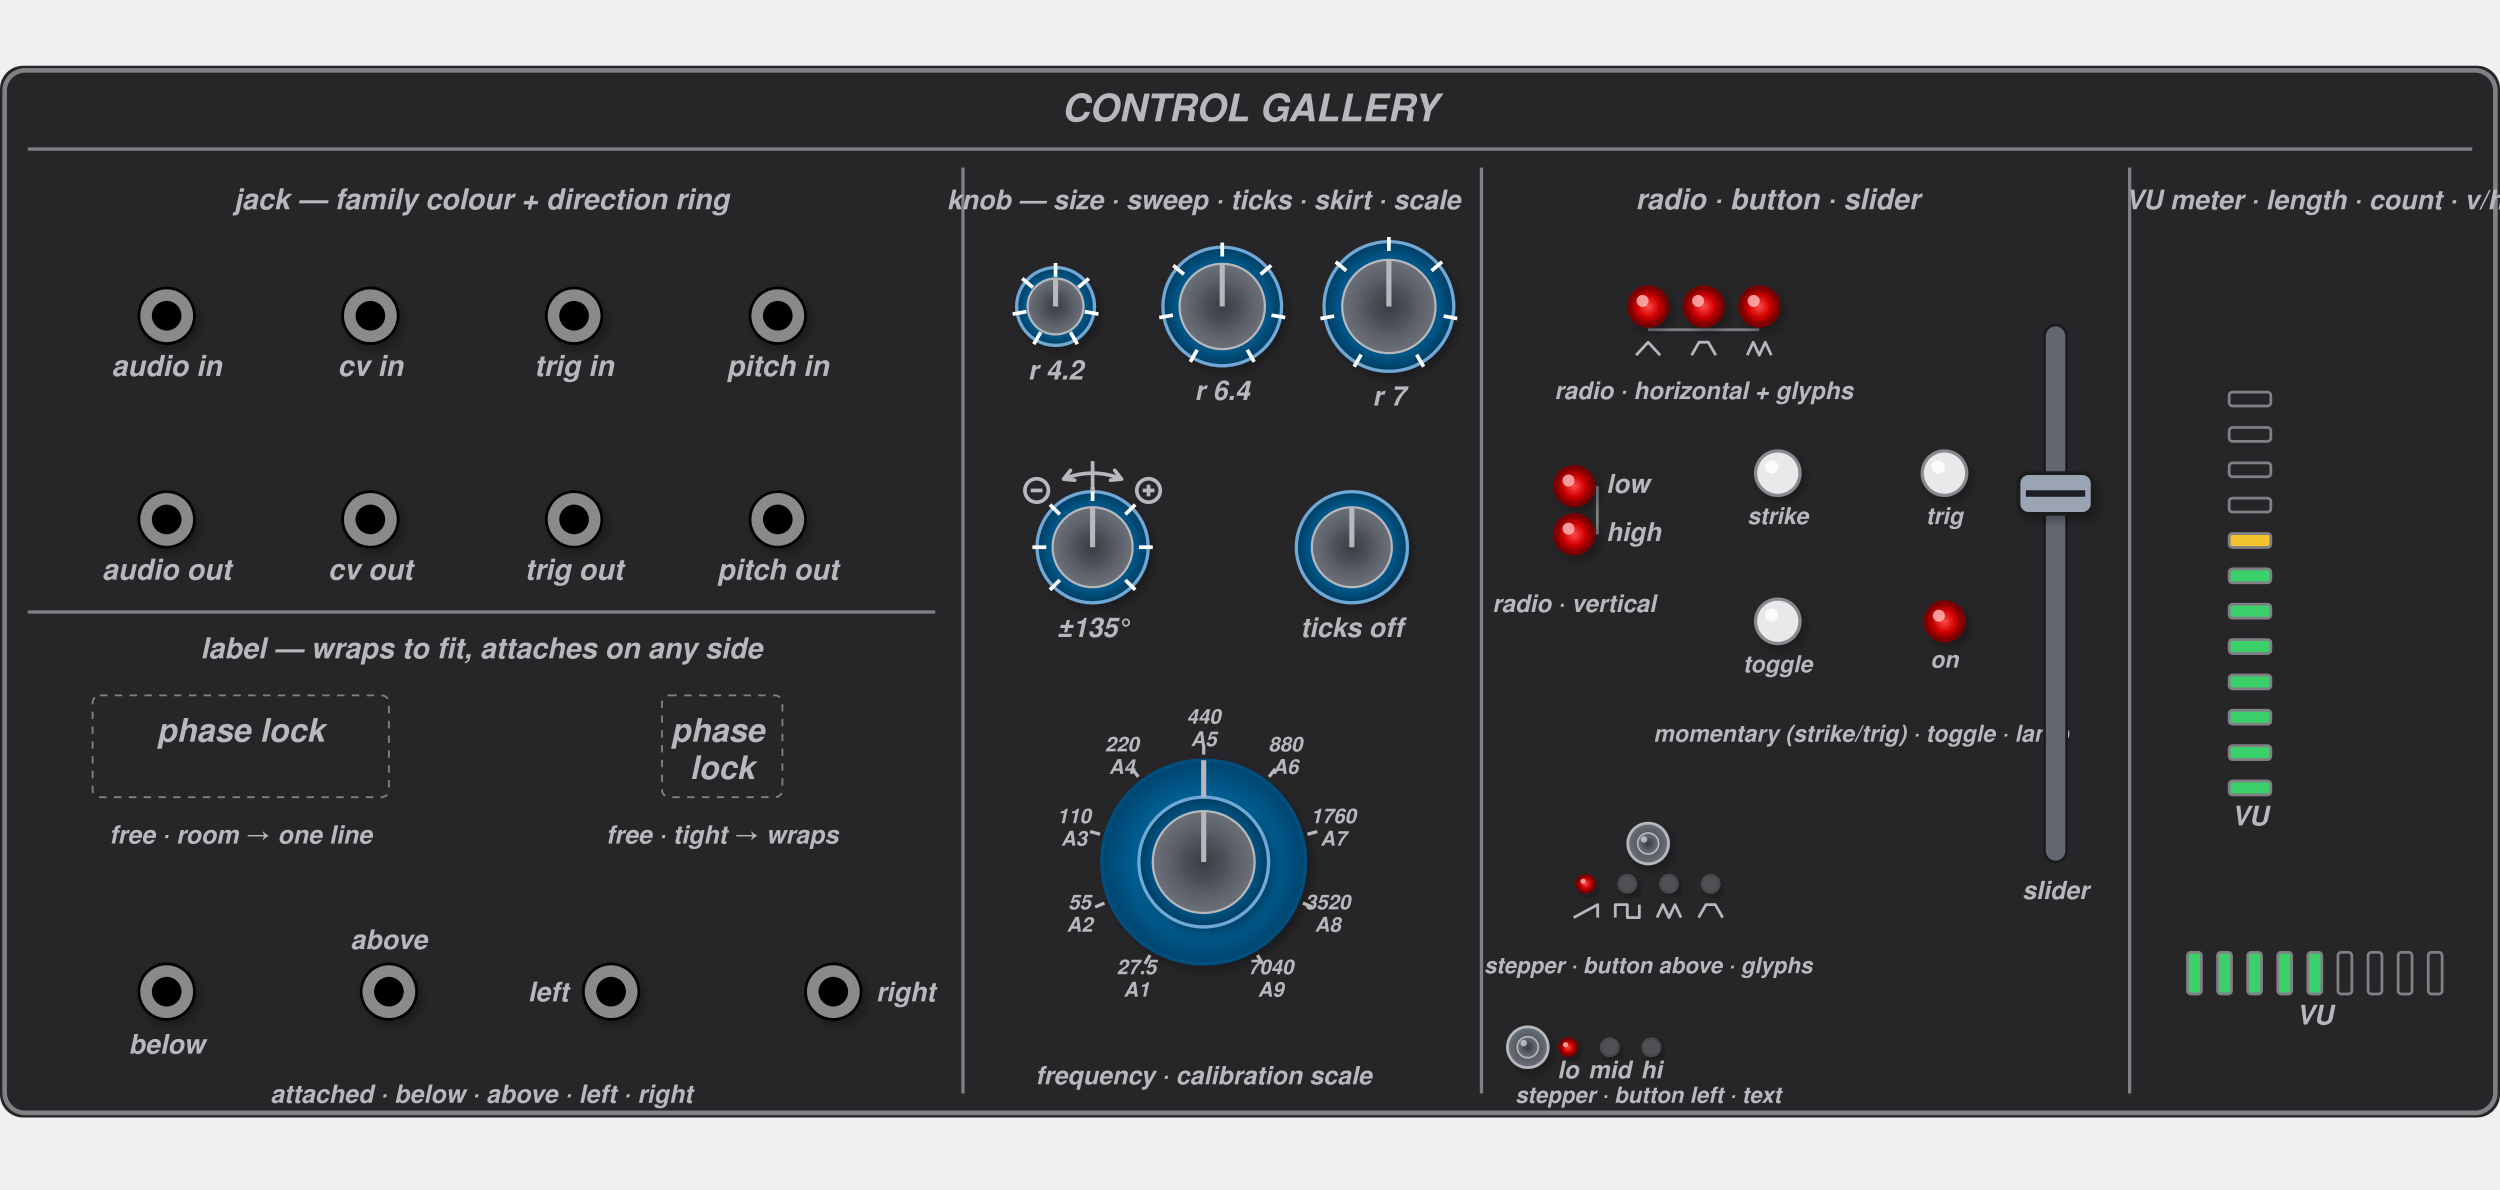
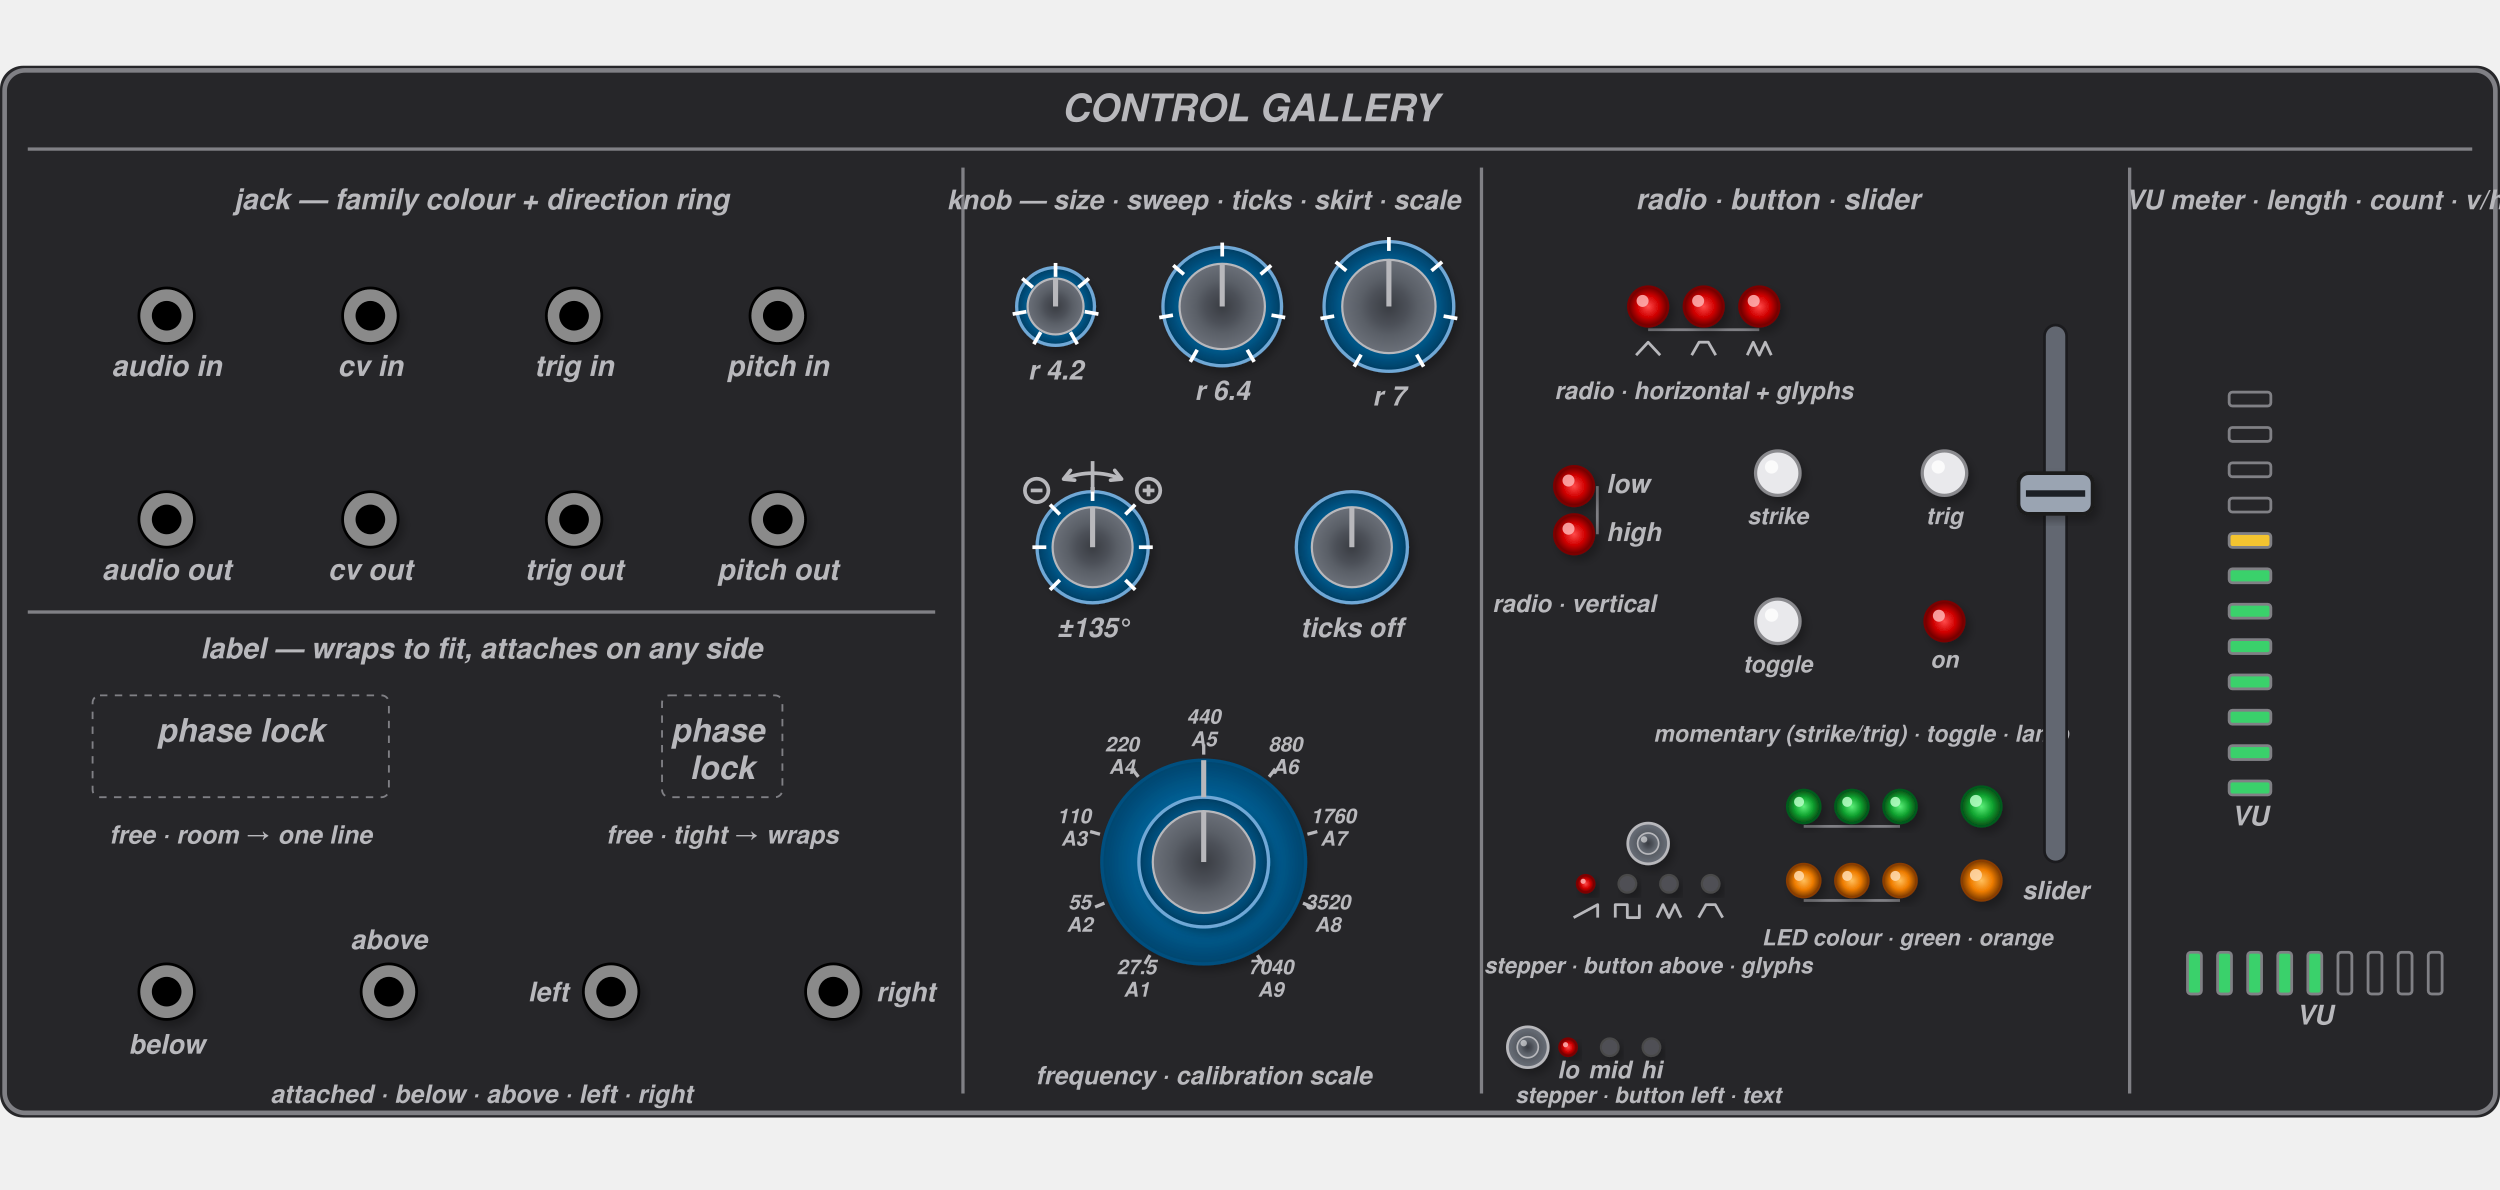
<svg xmlns="http://www.w3.org/2000/svg" width="270mm" height="128.5mm" viewBox="0 0 270 128.5" font-family="Arial Narrow, Helvetica, Arial, sans-serif">
  <defs>
    <filter id="softShadow" x="-30%" y="-30%" width="160%" height="160%">
      <feDropShadow dx="0.473" dy="0.592" stdDeviation="0.473" flood-color="#000" flood-opacity=".28" />
    </filter>
    <radialGradient id="blueRing">
      <stop offset="0" stop-color="#1688cc" />
      <stop offset="0.55" stop-color="#006da8" />
      <stop offset="1" stop-color="#003d62" />
    </radialGradient>
    <radialGradient id="blueDial">
      <stop offset="0" stop-color="#1d79b7" />
      <stop offset="0.6" stop-color="#00639a" />
      <stop offset="1" stop-color="#00456e" />
    </radialGradient>
    <radialGradient id="knobCap">
      <stop offset="0" stop-color="#3a3d43" />
      <stop offset="0.4" stop-color="#4c5058" />
      <stop offset="0.62" stop-color="#5a5f67" />
      <stop offset="1" stop-color="#6b7079" />
    </radialGradient>
    <radialGradient id="redLed">
      <stop offset="0" stop-color="#ff4a4a" />
      <stop offset="0.55" stop-color="#d00000" />
      <stop offset="1" stop-color="#650000" />
+     </radialGradient>
+     <radialGradient id="greenLed">
+       <stop offset="0" stop-color="#5cf07a" />
+       <stop offset="0.55" stop-color="#12a531" />
+       <stop offset="1" stop-color="#054d15" />
+     </radialGradient>
+     <radialGradient id="orangeLed">
+       <stop offset="0" stop-color="#ffbf5c" />
+       <stop offset="0.55" stop-color="#ef7d00" />
+       <stop offset="1" stop-color="#7a3a00" />
    </radialGradient>
  </defs>
  <g transform="translate(0 7.0994)">
    <rect x="0" y="0" width="270" height="113.591" rx="2.5" fill="#262629" />
    <rect x="0.5" y="0.5" width="269" height="112.591" rx="2.2" fill="none" stroke="#808085" stroke-width="0.5" />
    <text x="135" y="6" font-size="4.106" font-weight="700" font-style="italic" fill="#b8b8bc" text-anchor="middle" font-family="Arial Narrow, Helvetica, Arial, sans-serif">CONTROL GALLERY</text>
    <line x1="3" y1="9" x2="267" y2="9" stroke="#808085" stroke-width="0.355" />
    <line x1="104" y1="11" x2="104" y2="111" stroke="#808085" stroke-width="0.355" />
    <line x1="160" y1="11" x2="160" y2="111" stroke="#808085" stroke-width="0.355" />
    <line x1="230" y1="11" x2="230" y2="111" stroke="#808085" stroke-width="0.355" />
    <text x="52" y="15.5" font-size="3.106" font-weight="700" font-style="italic" fill="#b8b8bc" text-anchor="middle" font-family="Arial Narrow, Helvetica, Arial, sans-serif">jack — family colour + direction ring</text>
    <g data-wcoast-port="audioIn" data-wcoast-cx="18" data-wcoast-cy="27">
      <circle cx="18" cy="27" r="3" fill="#8a8a8a" stroke="#000000" stroke-width="0.3" filter="url(#softShadow)" />
      <circle cx="18" cy="27" r="1.6" fill="#000000" />
    </g>
    <text x="18" y="33.5" font-size="3.106" font-weight="700" font-style="italic" fill="#b8b8bc" text-anchor="middle" font-family="Arial Narrow, Helvetica, Arial, sans-serif">audio in</text>
    <g data-wcoast-port="audioOut" data-wcoast-cx="18" data-wcoast-cy="49">
      <circle cx="18" cy="49" r="3" fill="#8a8a8a" stroke="#000000" stroke-width="0.3" filter="url(#softShadow)" />
      <circle cx="18" cy="49" r="1.6" fill="#000000" />
    </g>
    <text x="18" y="55.5" font-size="3.106" font-weight="700" font-style="italic" fill="#b8b8bc" text-anchor="middle" font-family="Arial Narrow, Helvetica, Arial, sans-serif">audio out</text>
    <g data-wcoast-port="cvIn" data-wcoast-cx="40" data-wcoast-cy="27">
      <circle cx="40" cy="27" r="3" fill="#8a8a8a" stroke="#000000" stroke-width="0.3" filter="url(#softShadow)" />
      <circle cx="40" cy="27" r="1.6" fill="#000000" />
    </g>
    <text x="40" y="33.5" font-size="3.106" font-weight="700" font-style="italic" fill="#b8b8bc" text-anchor="middle" font-family="Arial Narrow, Helvetica, Arial, sans-serif">cv in</text>
    <g data-wcoast-port="cvOut" data-wcoast-cx="40" data-wcoast-cy="49">
      <circle cx="40" cy="49" r="3" fill="#8a8a8a" stroke="#000000" stroke-width="0.3" filter="url(#softShadow)" />
      <circle cx="40" cy="49" r="1.6" fill="#000000" />
    </g>
    <text x="40" y="55.5" font-size="3.106" font-weight="700" font-style="italic" fill="#b8b8bc" text-anchor="middle" font-family="Arial Narrow, Helvetica, Arial, sans-serif">cv out</text>
    <g data-wcoast-port="trigIn" data-wcoast-cx="62" data-wcoast-cy="27">
      <circle cx="62" cy="27" r="3" fill="#8a8a8a" stroke="#000000" stroke-width="0.3" filter="url(#softShadow)" />
      <circle cx="62" cy="27" r="1.6" fill="#000000" />
    </g>
    <text x="62" y="33.5" font-size="3.106" font-weight="700" font-style="italic" fill="#b8b8bc" text-anchor="middle" font-family="Arial Narrow, Helvetica, Arial, sans-serif">trig in</text>
    <g data-wcoast-port="trigOut" data-wcoast-cx="62" data-wcoast-cy="49">
      <circle cx="62" cy="49" r="3" fill="#8a8a8a" stroke="#000000" stroke-width="0.3" filter="url(#softShadow)" />
      <circle cx="62" cy="49" r="1.6" fill="#000000" />
    </g>
    <text x="62" y="55.5" font-size="3.106" font-weight="700" font-style="italic" fill="#b8b8bc" text-anchor="middle" font-family="Arial Narrow, Helvetica, Arial, sans-serif">trig out</text>
    <g data-wcoast-port="pitchIn" data-wcoast-cx="84" data-wcoast-cy="27">
      <circle cx="84" cy="27" r="3" fill="#8a8a8a" stroke="#000000" stroke-width="0.3" filter="url(#softShadow)" />
      <circle cx="84" cy="27" r="1.6" fill="#000000" />
    </g>
    <text x="84" y="33.5" font-size="3.106" font-weight="700" font-style="italic" fill="#b8b8bc" text-anchor="middle" font-family="Arial Narrow, Helvetica, Arial, sans-serif">pitch in</text>
    <g data-wcoast-port="pitchOut" data-wcoast-cx="84" data-wcoast-cy="49">
      <circle cx="84" cy="49" r="3" fill="#8a8a8a" stroke="#000000" stroke-width="0.3" filter="url(#softShadow)" />
      <circle cx="84" cy="49" r="1.6" fill="#000000" />
    </g>
    <text x="84" y="55.5" font-size="3.106" font-weight="700" font-style="italic" fill="#b8b8bc" text-anchor="middle" font-family="Arial Narrow, Helvetica, Arial, sans-serif">pitch out</text>
    <line x1="3" y1="59" x2="101" y2="59" stroke="#808085" stroke-width="0.355" />
    <text x="52" y="64" font-size="3.106" font-weight="700" font-style="italic" fill="#b8b8bc" text-anchor="middle" font-family="Arial Narrow, Helvetica, Arial, sans-serif">label — wraps to fit, attaches on any side</text>
    <rect x="10.00" y="68" width="32" height="11" rx="0.8" fill="none" stroke="#808085" stroke-width="0.2" stroke-dasharray="0.8 0.8" />
    <text x="26" y="73" font-size="3.506" font-weight="700" font-style="italic" fill="#b8b8bc" text-anchor="middle" font-family="Arial Narrow, Helvetica, Arial, sans-serif">phase lock</text>
    <text x="26" y="84" font-size="2.706" font-weight="700" font-style="italic" fill="#b8b8bc" text-anchor="middle" font-family="Arial Narrow, Helvetica, Arial, sans-serif">free · room → one line</text>
    <rect x="71.50" y="68" width="13" height="11" rx="0.8" fill="none" stroke="#808085" stroke-width="0.2" stroke-dasharray="0.8 0.8" />
    <text x="78" y="73" font-size="3.506" font-weight="700" font-style="italic" fill="#b8b8bc" text-anchor="middle" font-family="Arial Narrow, Helvetica, Arial, sans-serif">
      <tspan x="78" dy="0">phase</tspan>
      <tspan x="78" dy="4.03">lock</tspan>
    </text>
    <text x="78" y="84" font-size="2.706" font-weight="700" font-style="italic" fill="#b8b8bc" text-anchor="middle" font-family="Arial Narrow, Helvetica, Arial, sans-serif">free · tight → wraps</text>
    <g data-wcoast-port="labelBelow" data-wcoast-cx="18" data-wcoast-cy="100">
      <circle cx="18" cy="100" r="3" fill="#8a8a8a" stroke="#000000" stroke-width="0.3" filter="url(#softShadow)" />
      <circle cx="18" cy="100" r="1.6" fill="#000000" />
    </g>
    <text x="18" y="106.692" font-size="2.906" font-weight="700" font-style="italic" fill="#b8b8bc" text-anchor="middle" font-family="Arial Narrow, Helvetica, Arial, sans-serif">below</text>
    <g data-wcoast-port="labelAbove" data-wcoast-cx="42" data-wcoast-cy="100">
      <circle cx="42" cy="100" r="3" fill="#8a8a8a" stroke="#000000" stroke-width="0.3" filter="url(#softShadow)" />
      <circle cx="42" cy="100" r="1.6" fill="#000000" />
    </g>
    <text x="42" y="95.4" font-size="2.906" font-weight="700" font-style="italic" fill="#b8b8bc" text-anchor="middle" font-family="Arial Narrow, Helvetica, Arial, sans-serif">above</text>
    <g data-wcoast-port="labelLeft" data-wcoast-cx="66" data-wcoast-cy="100">
      <circle cx="66" cy="100" r="3" fill="#8a8a8a" stroke="#000000" stroke-width="0.3" filter="url(#softShadow)" />
      <circle cx="66" cy="100" r="1.6" fill="#000000" />
    </g>
    <text x="61.4" y="101.046" font-size="2.906" font-weight="700" font-style="italic" fill="#b8b8bc" text-anchor="end" font-family="Arial Narrow, Helvetica, Arial, sans-serif">left</text>
    <g data-wcoast-port="labelRight" data-wcoast-cx="90" data-wcoast-cy="100">
      <circle cx="90" cy="100" r="3" fill="#8a8a8a" stroke="#000000" stroke-width="0.3" filter="url(#softShadow)" />
      <circle cx="90" cy="100" r="1.6" fill="#000000" />
    </g>
    <text x="94.6" y="101.046" font-size="2.906" font-weight="700" font-style="italic" fill="#b8b8bc" text-anchor="start" font-family="Arial Narrow, Helvetica, Arial, sans-serif">right</text>
    <text x="52" y="112" font-size="2.706" font-weight="700" font-style="italic" fill="#b8b8bc" text-anchor="middle" font-family="Arial Narrow, Helvetica, Arial, sans-serif">attached · below · above · left · right</text>
    <text x="130" y="15.5" font-size="2.906" font-weight="700" font-style="italic" fill="#b8b8bc" text-anchor="middle" font-family="Arial Narrow, Helvetica, Arial, sans-serif">knob — size · sweep · ticks · skirt · scale</text>
    <g data-wcoast-param="knobSmall" data-wcoast-cx="114" data-wcoast-cy="26" data-wcoast-angle-min="-150" data-wcoast-angle-max="150">
      <circle cx="114" cy="26" r="4.2" fill="url(#blueRing)" stroke="#6fa8d6" stroke-width="0.355" filter="url(#softShadow)" />
      <circle cx="114" cy="26" r="3.02" fill="url(#knobCap)" stroke="#b8b8bc" stroke-width="0.237" />
      <g data-wcoast-role="indicator">
        <line x1="112.40" y1="28.77" x2="111.65" y2="30.07" stroke="#ffffff" stroke-width="0.4" />
        <line x1="110.85" y1="26.56" x2="109.37" y2="26.82" stroke="#ffffff" stroke-width="0.4" />
        <line x1="111.55" y1="23.94" x2="110.40" y2="22.98" stroke="#ffffff" stroke-width="0.4" />
        <line x1="114.00" y1="22.80" x2="114.00" y2="21.30" stroke="#ffffff" stroke-width="0.4" />
        <line x1="116.45" y1="23.94" x2="117.60" y2="22.98" stroke="#ffffff" stroke-width="0.4" />
        <line x1="117.15" y1="26.56" x2="118.63" y2="26.82" stroke="#ffffff" stroke-width="0.4" />
        <line x1="115.60" y1="28.77" x2="116.35" y2="30.07" stroke="#ffffff" stroke-width="0.4" />
        <line x1="114" y1="26" x2="114" y2="22.98" stroke="#b8b8bc" stroke-width="0.55" />
      </g>
    </g>
    <text x="114" y="33.892" font-size="2.906" font-weight="700" font-style="italic" fill="#b8b8bc" text-anchor="middle" font-family="Arial Narrow, Helvetica, Arial, sans-serif">r 4.2</text>
    <g data-wcoast-param="knobMedium" data-wcoast-cx="132" data-wcoast-cy="26" data-wcoast-angle-min="-150" data-wcoast-angle-max="150">
      <circle cx="132" cy="26" r="6.4" fill="url(#blueRing)" stroke="#6fa8d6" stroke-width="0.355" filter="url(#softShadow)" />
      <circle cx="132" cy="26" r="4.61" fill="url(#knobCap)" stroke="#b8b8bc" stroke-width="0.237" />
      <g data-wcoast-role="indicator">
        <line x1="129.30" y1="30.68" x2="128.55" y2="31.98" stroke="#ffffff" stroke-width="0.4" />
        <line x1="126.68" y1="26.94" x2="125.20" y2="27.20" stroke="#ffffff" stroke-width="0.4" />
        <line x1="127.86" y1="22.53" x2="126.71" y2="21.56" stroke="#ffffff" stroke-width="0.4" />
        <line x1="132.00" y1="20.60" x2="132.00" y2="19.10" stroke="#ffffff" stroke-width="0.4" />
        <line x1="136.14" y1="22.53" x2="137.29" y2="21.56" stroke="#ffffff" stroke-width="0.4" />
        <line x1="137.32" y1="26.94" x2="138.80" y2="27.20" stroke="#ffffff" stroke-width="0.4" />
        <line x1="134.70" y1="30.68" x2="135.45" y2="31.98" stroke="#ffffff" stroke-width="0.4" />
        <line x1="132" y1="26" x2="132" y2="21.39" stroke="#b8b8bc" stroke-width="0.55" />
      </g>
    </g>
    <text x="132" y="36.092" font-size="2.906" font-weight="700" font-style="italic" fill="#b8b8bc" text-anchor="middle" font-family="Arial Narrow, Helvetica, Arial, sans-serif">r 6.4</text>
    <g data-wcoast-param="knobLarge" data-wcoast-cx="150" data-wcoast-cy="26" data-wcoast-angle-min="-150" data-wcoast-angle-max="150">
      <circle cx="150" cy="26" r="7" fill="url(#blueRing)" stroke="#6fa8d6" stroke-width="0.355" filter="url(#softShadow)" />
      <circle cx="150" cy="26" r="5.04" fill="url(#knobCap)" stroke="#b8b8bc" stroke-width="0.237" />
      <g data-wcoast-role="indicator">
        <line x1="147.00" y1="31.20" x2="146.25" y2="32.50" stroke="#ffffff" stroke-width="0.4" />
        <line x1="144.09" y1="27.04" x2="142.61" y2="27.30" stroke="#ffffff" stroke-width="0.4" />
        <line x1="145.40" y1="22.14" x2="144.25" y2="21.18" stroke="#ffffff" stroke-width="0.4" />
        <line x1="150.00" y1="20.00" x2="150.00" y2="18.50" stroke="#ffffff" stroke-width="0.4" />
        <line x1="154.60" y1="22.14" x2="155.75" y2="21.18" stroke="#ffffff" stroke-width="0.4" />
        <line x1="155.91" y1="27.04" x2="157.39" y2="27.30" stroke="#ffffff" stroke-width="0.4" />
        <line x1="153.00" y1="31.20" x2="153.75" y2="32.50" stroke="#ffffff" stroke-width="0.4" />
        <line x1="150" y1="26" x2="150" y2="20.96" stroke="#b8b8bc" stroke-width="0.55" />
      </g>
    </g>
    <text x="150" y="36.692" font-size="2.906" font-weight="700" font-style="italic" fill="#b8b8bc" text-anchor="middle" font-family="Arial Narrow, Helvetica, Arial, sans-serif">r 7</text>
    <g data-wcoast-param="knobDiv" data-wcoast-cx="118" data-wcoast-cy="52" data-wcoast-angle-min="-135" data-wcoast-angle-max="135">
      <circle cx="118" cy="52" r="6" fill="url(#blueRing)" stroke="#6fa8d6" stroke-width="0.355" filter="url(#softShadow)" />
      <circle cx="118" cy="52" r="4.32" fill="url(#knobCap)" stroke="#b8b8bc" stroke-width="0.237" />
      <g data-wcoast-role="indicator">
        <line x1="114.46" y1="55.54" x2="113.40" y2="56.60" stroke="#ffffff" stroke-width="0.4" />
        <line x1="113.00" y1="52.00" x2="111.50" y2="52.00" stroke="#ffffff" stroke-width="0.4" />
        <line x1="114.46" y1="48.46" x2="113.40" y2="47.40" stroke="#ffffff" stroke-width="0.4" />
        <line x1="118.00" y1="47.00" x2="118.00" y2="45.50" stroke="#ffffff" stroke-width="0.4" />
        <line x1="121.54" y1="48.46" x2="122.60" y2="47.40" stroke="#ffffff" stroke-width="0.4" />
        <line x1="123.00" y1="52.00" x2="124.50" y2="52.00" stroke="#ffffff" stroke-width="0.4" />
        <line x1="121.54" y1="55.54" x2="122.60" y2="56.60" stroke="#ffffff" stroke-width="0.4" />
        <line x1="118" y1="52" x2="118" y2="47.68" stroke="#b8b8bc" stroke-width="0.55" />
      </g>
    </g>
    <text x="118" y="61.692" font-size="2.906" font-weight="700" font-style="italic" fill="#b8b8bc" text-anchor="middle" font-family="Arial Narrow, Helvetica, Arial, sans-serif">±135°</text>
    <g>
      <path d="M 114.87 44.64 A 8.00 8.00 0 0 1 121.13 44.64" fill="none" stroke="#b8b8bc" stroke-width="0.4" />
      <path d="M 114.87 44.64 l 1.19 0.12 M 114.87 44.64 l 0.74 -0.94" fill="none" stroke="#b8b8bc" stroke-width="0.4" stroke-linecap="round" />
      <path d="M 121.13 44.64 l -0.74 -0.94 M 121.13 44.64 l -1.19 0.12" fill="none" stroke="#b8b8bc" stroke-width="0.4" stroke-linecap="round" />
      <line x1="118" y1="46.00" x2="118" y2="42.70" stroke="#b8b8bc" stroke-width="0.4" />
      <circle cx="111.96" cy="45.87" r="1.27" fill="none" stroke="#b8b8bc" stroke-width="0.4" />
      <line x1="111.32" y1="45.87" x2="112.59" y2="45.87" stroke="#b8b8bc" stroke-width="0.4" />
      <circle cx="124.04" cy="45.87" r="1.27" fill="none" stroke="#b8b8bc" stroke-width="0.4" />
      <line x1="123.41" y1="45.87" x2="124.68" y2="45.87" stroke="#b8b8bc" stroke-width="0.4" />
      <line x1="124.04" y1="45.24" x2="124.04" y2="46.51" stroke="#b8b8bc" stroke-width="0.4" />
    </g>
    <g data-wcoast-param="knobBare" data-wcoast-cx="146" data-wcoast-cy="52" data-wcoast-angle-min="-150" data-wcoast-angle-max="150">
      <circle cx="146" cy="52" r="6" fill="url(#blueRing)" stroke="#6fa8d6" stroke-width="0.355" filter="url(#softShadow)" />
      <circle cx="146" cy="52" r="4.32" fill="url(#knobCap)" stroke="#b8b8bc" stroke-width="0.237" />
      <g data-wcoast-role="indicator">
        <line x1="146" y1="52" x2="146" y2="47.68" stroke="#b8b8bc" stroke-width="0.55" />
      </g>
    </g>
    <text x="146" y="61.692" font-size="2.906" font-weight="700" font-style="italic" fill="#b8b8bc" text-anchor="middle" font-family="Arial Narrow, Helvetica, Arial, sans-serif">ticks off</text>
    <g data-wcoast-param="knobSkirt" data-wcoast-cx="130" data-wcoast-cy="86" data-wcoast-angle-min="-150" data-wcoast-angle-max="150">
      <circle cx="130" cy="86" r="11" fill="url(#blueDial)" stroke="#00507f" stroke-width="0.355" filter="url(#softShadow)" />
      <circle cx="130" cy="86" r="7" fill="url(#blueRing)" stroke="#6fa8d6" stroke-width="0.355" filter="url(#softShadow)" />
      <circle cx="130" cy="86" r="5.5" fill="url(#knobCap)" stroke="#b8b8bc" stroke-width="0.237" />
      <line x1="124.20" y1="96.05" x2="123.65" y2="97.00" stroke="#b8b8bc" stroke-width="0.355" />
      <text x="122.75" y="98.116" font-size="2.206" font-weight="700" font-style="italic" fill="#b8b8bc" text-anchor="middle" font-family="Arial Narrow, Helvetica, Arial, sans-serif">27.5</text>
      <text x="122.75" y="100.543" font-size="2.206" font-weight="700" font-style="italic" fill="#b8b8bc" text-anchor="middle" font-family="Arial Narrow, Helvetica, Arial, sans-serif">A1</text>
      <line x1="119.28" y1="90.44" x2="118.27" y2="90.86" stroke="#b8b8bc" stroke-width="0.355" />
      <text x="116.604" y="91.108" font-size="2.206" font-weight="700" font-style="italic" fill="#b8b8bc" text-anchor="middle" font-family="Arial Narrow, Helvetica, Arial, sans-serif">55</text>
      <text x="116.604" y="93.534" font-size="2.206" font-weight="700" font-style="italic" fill="#b8b8bc" text-anchor="middle" font-family="Arial Narrow, Helvetica, Arial, sans-serif">A2</text>
      <line x1="118.80" y1="83.00" x2="117.73" y2="82.71" stroke="#b8b8bc" stroke-width="0.355" />
      <text x="115.994" y="81.806" font-size="2.206" font-weight="700" font-style="italic" fill="#b8b8bc" text-anchor="middle" font-family="Arial Narrow, Helvetica, Arial, sans-serif">110</text>
      <text x="115.994" y="84.233" font-size="2.206" font-weight="700" font-style="italic" fill="#b8b8bc" text-anchor="middle" font-family="Arial Narrow, Helvetica, Arial, sans-serif">A3</text>
      <line x1="122.94" y1="76.80" x2="122.27" y2="75.92" stroke="#b8b8bc" stroke-width="0.355" />
      <text x="121.173" y="74.055" font-size="2.206" font-weight="700" font-style="italic" fill="#b8b8bc" text-anchor="middle" font-family="Arial Narrow, Helvetica, Arial, sans-serif">220</text>
      <text x="121.173" y="76.482" font-size="2.206" font-weight="700" font-style="italic" fill="#b8b8bc" text-anchor="middle" font-family="Arial Narrow, Helvetica, Arial, sans-serif">A4</text>
      <line x1="130.00" y1="74.40" x2="130.00" y2="73.30" stroke="#b8b8bc" stroke-width="0.355" />
      <text x="130" y="71.059" font-size="2.206" font-weight="700" font-style="italic" fill="#b8b8bc" text-anchor="middle" font-family="Arial Narrow, Helvetica, Arial, sans-serif">440</text>
      <text x="130" y="73.485" font-size="2.206" font-weight="700" font-style="italic" fill="#b8b8bc" text-anchor="middle" font-family="Arial Narrow, Helvetica, Arial, sans-serif">A5</text>
      <line x1="137.06" y1="76.80" x2="137.73" y2="75.92" stroke="#b8b8bc" stroke-width="0.355" />
      <text x="138.827" y="74.055" font-size="2.206" font-weight="700" font-style="italic" fill="#b8b8bc" text-anchor="middle" font-family="Arial Narrow, Helvetica, Arial, sans-serif">880</text>
      <text x="138.827" y="76.482" font-size="2.206" font-weight="700" font-style="italic" fill="#b8b8bc" text-anchor="middle" font-family="Arial Narrow, Helvetica, Arial, sans-serif">A6</text>
      <line x1="141.20" y1="83.00" x2="142.27" y2="82.71" stroke="#b8b8bc" stroke-width="0.355" />
      <text x="144.006" y="81.806" font-size="2.206" font-weight="700" font-style="italic" fill="#b8b8bc" text-anchor="middle" font-family="Arial Narrow, Helvetica, Arial, sans-serif">1760</text>
      <text x="144.006" y="84.233" font-size="2.206" font-weight="700" font-style="italic" fill="#b8b8bc" text-anchor="middle" font-family="Arial Narrow, Helvetica, Arial, sans-serif">A7</text>
      <line x1="140.72" y1="90.44" x2="141.73" y2="90.86" stroke="#b8b8bc" stroke-width="0.355" />
      <text x="143.396" y="91.108" font-size="2.206" font-weight="700" font-style="italic" fill="#b8b8bc" text-anchor="middle" font-family="Arial Narrow, Helvetica, Arial, sans-serif">3520</text>
      <text x="143.396" y="93.534" font-size="2.206" font-weight="700" font-style="italic" fill="#b8b8bc" text-anchor="middle" font-family="Arial Narrow, Helvetica, Arial, sans-serif">A8</text>
      <line x1="135.80" y1="96.05" x2="136.35" y2="97.00" stroke="#b8b8bc" stroke-width="0.355" />
      <text x="137.25" y="98.116" font-size="2.206" font-weight="700" font-style="italic" fill="#b8b8bc" text-anchor="middle" font-family="Arial Narrow, Helvetica, Arial, sans-serif">7040</text>
      <text x="137.25" y="100.543" font-size="2.206" font-weight="700" font-style="italic" fill="#b8b8bc" text-anchor="middle" font-family="Arial Narrow, Helvetica, Arial, sans-serif">A9</text>
      <g data-wcoast-role="indicator">
        <line x1="130" y1="86" x2="130" y2="80.50" stroke="#b8b8bc" stroke-width="0.55" />
        <line x1="130" y1="79.00" x2="130" y2="75.00" stroke="#b8b8bc" stroke-width="0.55" />
      </g>
    </g>
    <text x="130" y="110" font-size="2.706" font-weight="700" font-style="italic" fill="#b8b8bc" text-anchor="middle" font-family="Arial Narrow, Helvetica, Arial, sans-serif">frequency · calibration scale</text>
    <text x="192" y="15.5" font-size="3.106" font-weight="700" font-style="italic" fill="#b8b8bc" text-anchor="middle" font-family="Arial Narrow, Helvetica, Arial, sans-serif">radio · button · slider</text>
    <g data-wcoast-param="radioMode">
      <line x1="178.00" y1="28.51" x2="190.00" y2="28.51" stroke="#808085" stroke-width="0.3" />
      <circle cx="178" cy="26" r="2.16" fill="url(#redLed)" stroke="#7c0000" stroke-width="0.237" filter="url(#softShadow)" data-wcoast-role="step-indicator" data-wcoast-step="transient" />
-       <circle cx="177.40" cy="25.40" r="0.65" fill="#ffb4b4" opacity="0.85" pointer-events="none" />
+       <circle cx="177.40" cy="25.40" r="0.65" fill="#ffb4b4" opacity="0.85" data-wcoast-role="led-gloss" pointer-events="none" />
      <polyline points="176.70,31.26 178,29.86 179.30,31.26" fill="none" stroke="#b8b8bc" stroke-width="0.3" stroke-linejoin="round" />
      <circle cx="184" cy="26" r="2.16" fill="url(#redLed)" stroke="#7c0000" stroke-width="0.237" filter="url(#softShadow)" data-wcoast-role="step-indicator" data-wcoast-step="sustained" />
-       <circle cx="183.40" cy="25.40" r="0.65" fill="#ffb4b4" opacity="0.85" pointer-events="none" />
+       <circle cx="183.40" cy="25.40" r="0.65" fill="#ffb4b4" opacity="0.85" data-wcoast-role="led-gloss" pointer-events="none" />
      <polyline points="182.70,31.26 183.50,29.86 184.50,29.86 185.30,31.26" fill="none" stroke="#b8b8bc" stroke-width="0.3" stroke-linejoin="round" />
      <circle cx="190" cy="26" r="2.16" fill="url(#redLed)" stroke="#7c0000" stroke-width="0.237" filter="url(#softShadow)" data-wcoast-role="step-indicator" data-wcoast-step="cyclic" />
-       <circle cx="189.40" cy="25.40" r="0.65" fill="#ffb4b4" opacity="0.85" pointer-events="none" />
+       <circle cx="189.40" cy="25.40" r="0.65" fill="#ffb4b4" opacity="0.85" data-wcoast-role="led-gloss" pointer-events="none" />
      <polyline points="188.70,31.26 189.35,29.86 190,31.26 190.65,29.86 191.30,31.26" fill="none" stroke="#b8b8bc" stroke-width="0.3" stroke-linejoin="round" />
    </g>
    <text x="184" y="36" font-size="2.606" font-weight="700" font-style="italic" fill="#b8b8bc" text-anchor="middle" font-family="Arial Narrow, Helvetica, Arial, sans-serif">radio · horizontal + glyphs</text>
    <g data-wcoast-param="radioRange">
      <line x1="172.51" y1="45.40" x2="172.51" y2="50.60" stroke="#808085" stroke-width="0.3" />
      <circle cx="170" cy="45.4" r="2.16" fill="url(#redLed)" stroke="#7c0000" stroke-width="0.237" filter="url(#softShadow)" data-wcoast-role="step-indicator" data-wcoast-step="low" />
-       <circle cx="169.40" cy="44.80" r="0.65" fill="#ffb4b4" opacity="0.85" pointer-events="none" />
+       <circle cx="169.40" cy="44.80" r="0.65" fill="#ffb4b4" opacity="0.85" data-wcoast-role="led-gloss" pointer-events="none" />
      <text x="173.46" y="46.135" font-size="2.806" font-weight="700" font-style="italic" fill="#b8b8bc" text-anchor="start" font-family="Arial Narrow, Helvetica, Arial, sans-serif">low</text>
      <circle cx="170" cy="50.6" r="2.16" fill="url(#redLed)" stroke="#7c0000" stroke-width="0.237" filter="url(#softShadow)" data-wcoast-role="step-indicator" data-wcoast-step="high" />
-       <circle cx="169.40" cy="50.00" r="0.65" fill="#ffb4b4" opacity="0.85" pointer-events="none" />
+       <circle cx="169.40" cy="50.00" r="0.65" fill="#ffb4b4" opacity="0.85" data-wcoast-role="led-gloss" pointer-events="none" />
      <text x="173.46" y="51.335" font-size="2.806" font-weight="700" font-style="italic" fill="#b8b8bc" text-anchor="start" font-family="Arial Narrow, Helvetica, Arial, sans-serif">high</text>
    </g>
    <text x="170" y="59" font-size="2.606" font-weight="700" font-style="italic" fill="#b8b8bc" text-anchor="middle" font-family="Arial Narrow, Helvetica, Arial, sans-serif">radio · vertical</text>
    <g data-wcoast-param="btnStrike">
      <circle cx="192" cy="44" r="2.4" fill="#e9e9ec" stroke="#8a8a8e" stroke-width="0.35" filter="url(#softShadow)" data-wcoast-role="step-indicator" data-wcoast-step="on" />
-       <circle cx="191.33" cy="43.33" r="0.72" fill="#ffffff" opacity="0.8" pointer-events="none" />
+       <circle cx="191.33" cy="43.33" r="0.72" fill="#ffffff" opacity="0.8" data-wcoast-role="led-gloss" pointer-events="none" />
    </g>
    <text x="192" y="49.5" font-size="2.506" font-weight="700" font-style="italic" fill="#b8b8bc" text-anchor="middle" font-family="Arial Narrow, Helvetica, Arial, sans-serif">strike</text>
    <g data-wcoast-param="btnTrig">
      <circle cx="210" cy="44" r="2.4" fill="#e9e9ec" stroke="#8a8a8e" stroke-width="0.35" filter="url(#softShadow)" data-wcoast-role="step-indicator" data-wcoast-step="on" />
-       <circle cx="209.33" cy="43.33" r="0.72" fill="#ffffff" opacity="0.8" pointer-events="none" />
+       <circle cx="209.33" cy="43.33" r="0.72" fill="#ffffff" opacity="0.8" data-wcoast-role="led-gloss" pointer-events="none" />
    </g>
    <text x="210" y="49.5" font-size="2.506" font-weight="700" font-style="italic" fill="#b8b8bc" text-anchor="middle" font-family="Arial Narrow, Helvetica, Arial, sans-serif">trig</text>
    <g data-wcoast-param="btnToggle">
      <circle cx="192" cy="60" r="2.4" fill="#e9e9ec" stroke="#8a8a8e" stroke-width="0.35" filter="url(#softShadow)" data-wcoast-role="step-indicator" data-wcoast-step="on" />
-       <circle cx="191.33" cy="59.33" r="0.72" fill="#ffffff" opacity="0.8" pointer-events="none" />
+       <circle cx="191.33" cy="59.33" r="0.72" fill="#ffffff" opacity="0.8" data-wcoast-role="led-gloss" pointer-events="none" />
    </g>
    <text x="192" y="65.5" font-size="2.506" font-weight="700" font-style="italic" fill="#b8b8bc" text-anchor="middle" font-family="Arial Narrow, Helvetica, Arial, sans-serif">toggle</text>
    <g data-wcoast-param="btnOn">
      <circle cx="210" cy="60" r="2.16" fill="url(#redLed)" stroke="#7c0000" stroke-width="0.237" filter="url(#softShadow)" data-wcoast-role="step-indicator" data-wcoast-step="on" />
-       <circle cx="209.40" cy="59.40" r="0.65" fill="#ffb4b4" opacity="0.85" pointer-events="none" />
+       <circle cx="209.40" cy="59.40" r="0.65" fill="#ffb4b4" opacity="0.85" data-wcoast-role="led-gloss" pointer-events="none" />
    </g>
    <text x="210" y="65" font-size="2.506" font-weight="700" font-style="italic" fill="#b8b8bc" text-anchor="middle" font-family="Arial Narrow, Helvetica, Arial, sans-serif">on</text>
    <text x="201" y="73" font-size="2.506" font-weight="700" font-style="italic" fill="#b8b8bc" text-anchor="middle" font-family="Arial Narrow, Helvetica, Arial, sans-serif">momentary (strike/trig) · toggle · lamp</text>
+     <g data-wcoast-param="radioGreen">
+       <line x1="194.80" y1="82.15" x2="205.20" y2="82.15" stroke="#808085" stroke-width="0.3" />
+       <circle cx="194.8" cy="80" r="1.8" fill="url(#greenLed)" stroke="#005c1e" stroke-width="0.237" filter="url(#softShadow)" data-wcoast-role="step-indicator" data-wcoast-step="1" data-wcoast-led="green" />
+       <circle cx="194.30" cy="79.50" r="0.54" fill="#b7ffc6" opacity="0.85" data-wcoast-role="led-gloss" pointer-events="none" />
+       <circle cx="200" cy="80" r="1.8" fill="url(#greenLed)" stroke="#005c1e" stroke-width="0.237" filter="url(#softShadow)" data-wcoast-role="step-indicator" data-wcoast-step="2" data-wcoast-led="green" />
+       <circle cx="199.50" cy="79.50" r="0.54" fill="#b7ffc6" opacity="0.85" data-wcoast-role="led-gloss" pointer-events="none" />
+       <circle cx="205.2" cy="80" r="1.8" fill="url(#greenLed)" stroke="#005c1e" stroke-width="0.237" filter="url(#softShadow)" data-wcoast-role="step-indicator" data-wcoast-step="3" data-wcoast-led="green" />
+       <circle cx="204.70" cy="79.50" r="0.54" fill="#b7ffc6" opacity="0.85" data-wcoast-role="led-gloss" pointer-events="none" />
+     </g>
+     <g data-wcoast-param="btnGreen">
+       <circle cx="214" cy="80" r="2.16" fill="url(#greenLed)" stroke="#005c1e" stroke-width="0.237" filter="url(#softShadow)" data-wcoast-role="step-indicator" data-wcoast-step="on" data-wcoast-led="green" />
+       <circle cx="213.40" cy="79.40" r="0.65" fill="#b7ffc6" opacity="0.85" data-wcoast-role="led-gloss" pointer-events="none" />
+     </g>
+     <g data-wcoast-param="radioOrange">
+       <line x1="194.80" y1="90.15" x2="205.20" y2="90.15" stroke="#808085" stroke-width="0.3" />
+       <circle cx="194.8" cy="88" r="1.8" fill="url(#orangeLed)" stroke="#8a3d00" stroke-width="0.237" filter="url(#softShadow)" data-wcoast-role="step-indicator" data-wcoast-step="1" data-wcoast-led="orange" />
+       <circle cx="194.30" cy="87.50" r="0.54" fill="#ffdcb0" opacity="0.85" data-wcoast-role="led-gloss" pointer-events="none" />
+       <circle cx="200" cy="88" r="1.8" fill="url(#orangeLed)" stroke="#8a3d00" stroke-width="0.237" filter="url(#softShadow)" data-wcoast-role="step-indicator" data-wcoast-step="2" data-wcoast-led="orange" />
+       <circle cx="199.50" cy="87.50" r="0.54" fill="#ffdcb0" opacity="0.85" data-wcoast-role="led-gloss" pointer-events="none" />
+       <circle cx="205.2" cy="88" r="1.8" fill="url(#orangeLed)" stroke="#8a3d00" stroke-width="0.237" filter="url(#softShadow)" data-wcoast-role="step-indicator" data-wcoast-step="3" data-wcoast-led="orange" />
+       <circle cx="204.70" cy="87.50" r="0.54" fill="#ffdcb0" opacity="0.85" data-wcoast-role="led-gloss" pointer-events="none" />
+     </g>
+     <g data-wcoast-param="btnOrange">
+       <circle cx="214" cy="88" r="2.16" fill="url(#orangeLed)" stroke="#8a3d00" stroke-width="0.237" filter="url(#softShadow)" data-wcoast-role="step-indicator" data-wcoast-step="on" data-wcoast-led="orange" />
+       <circle cx="213.40" cy="87.40" r="0.65" fill="#ffdcb0" opacity="0.85" data-wcoast-role="led-gloss" pointer-events="none" />
+     </g>
+     <text x="206" y="95" font-size="2.406" font-weight="700" font-style="italic" fill="#b8b8bc" text-anchor="middle" font-family="Arial Narrow, Helvetica, Arial, sans-serif">LED colour · green · orange</text>
    <g data-wcoast-param="stepWave">
      <circle cx="178" cy="84" r="2.2" fill="url(#knobCap)" stroke="#b8b8bc" stroke-width="0.3" filter="url(#softShadow)" data-wcoast-role="stepper" style="cursor:pointer" />
      <circle cx="178" cy="84" r="1.14" fill="url(#knobCap)" stroke="#b8b8bc" stroke-width="0.18" pointer-events="none" />
      <circle cx="177.56" cy="83.56" r="0.35" fill="#ffffff" opacity="0.55" pointer-events="none" />
      <circle cx="171.25" cy="88.35" r="0.95" fill="url(#redLed)" stroke="#7c0000" stroke-width="0.237" filter="url(#softShadow)" data-wcoast-role="step-indicator" data-wcoast-step="sawtooth" />
-       <circle cx="170.98" cy="88.08" r="0.28" fill="#ffb4b4" opacity="0.85" pointer-events="none" />
+       <circle cx="170.98" cy="88.08" r="0.28" fill="#ffb4b4" opacity="0.85" data-wcoast-role="led-gloss" pointer-events="none" />
      <polyline points="169.95,92.00 172.55,90.60 172.55,92.00" fill="none" stroke="#b8b8bc" stroke-width="0.3" stroke-linejoin="round" />
      <circle cx="175.75" cy="88.35" r="0.95" fill="#505055" stroke="#4a4a4a" stroke-width="0.237" filter="url(#softShadow)" data-wcoast-role="step-indicator" data-wcoast-step="square" />
-       <circle cx="175.48" cy="88.08" r="0.28" fill="#ffb4b4" opacity="0" pointer-events="none" />
+       <circle cx="175.48" cy="88.08" r="0.28" fill="#ffb4b4" opacity="0" data-wcoast-role="led-gloss" pointer-events="none" />
      <path d="M 174.45 92.00 L 174.45 90.60 L 175.75 90.60 L 175.75 92.00 L 177.05 92.00 L 177.05 90.60" fill="none" stroke="#b8b8bc" stroke-width="0.3" stroke-linejoin="round" />
      <circle cx="180.25" cy="88.35" r="0.95" fill="#505055" stroke="#4a4a4a" stroke-width="0.237" filter="url(#softShadow)" data-wcoast-role="step-indicator" data-wcoast-step="triangle" />
-       <circle cx="179.98" cy="88.08" r="0.28" fill="#ffb4b4" opacity="0" pointer-events="none" />
+       <circle cx="179.98" cy="88.08" r="0.28" fill="#ffb4b4" opacity="0" data-wcoast-role="led-gloss" pointer-events="none" />
      <polyline points="178.95,92.00 179.60,90.60 180.25,92.00 180.90,90.60 181.55,92.00" fill="none" stroke="#b8b8bc" stroke-width="0.3" stroke-linejoin="round" />
      <circle cx="184.75" cy="88.35" r="0.95" fill="#505055" stroke="#4a4a4a" stroke-width="0.237" filter="url(#softShadow)" data-wcoast-role="step-indicator" data-wcoast-step="sustained" />
-       <circle cx="184.48" cy="88.08" r="0.28" fill="#ffb4b4" opacity="0" pointer-events="none" />
+       <circle cx="184.48" cy="88.08" r="0.28" fill="#ffb4b4" opacity="0" data-wcoast-role="led-gloss" pointer-events="none" />
      <polyline points="183.45,92.00 184.25,90.60 185.25,90.60 186.05,92.00" fill="none" stroke="#b8b8bc" stroke-width="0.3" stroke-linejoin="round" />
    </g>
    <text x="178" y="98" font-size="2.406" font-weight="700" font-style="italic" fill="#b8b8bc" text-anchor="middle" font-family="Arial Narrow, Helvetica, Arial, sans-serif">stepper · button above · glyphs</text>
    <g data-wcoast-param="stepRange">
      <circle cx="165" cy="106" r="2.2" fill="url(#knobCap)" stroke="#b8b8bc" stroke-width="0.3" filter="url(#softShadow)" data-wcoast-role="stepper" style="cursor:pointer" />
      <circle cx="165" cy="106" r="1.14" fill="url(#knobCap)" stroke="#b8b8bc" stroke-width="0.18" pointer-events="none" />
      <circle cx="164.56" cy="105.56" r="0.35" fill="#ffffff" opacity="0.55" pointer-events="none" />
      <circle cx="169.35" cy="106" r="0.95" fill="url(#redLed)" stroke="#7c0000" stroke-width="0.237" filter="url(#softShadow)" data-wcoast-role="step-indicator" data-wcoast-step="lo" />
-       <circle cx="169.08" cy="105.73" r="0.28" fill="#ffb4b4" opacity="0.85" pointer-events="none" />
+       <circle cx="169.08" cy="105.73" r="0.28" fill="#ffb4b4" opacity="0.85" data-wcoast-role="led-gloss" pointer-events="none" />
      <text x="169.35" y="109.35" font-size="2.606" font-weight="700" font-style="italic" fill="#b8b8bc" text-anchor="middle" font-family="Arial Narrow, Helvetica, Arial, sans-serif">lo</text>
      <circle cx="173.85" cy="106" r="0.95" fill="#505055" stroke="#4a4a4a" stroke-width="0.237" filter="url(#softShadow)" data-wcoast-role="step-indicator" data-wcoast-step="mid" />
-       <circle cx="173.58" cy="105.73" r="0.28" fill="#ffb4b4" opacity="0" pointer-events="none" />
+       <circle cx="173.58" cy="105.73" r="0.28" fill="#ffb4b4" opacity="0" data-wcoast-role="led-gloss" pointer-events="none" />
      <text x="173.85" y="109.35" font-size="2.606" font-weight="700" font-style="italic" fill="#b8b8bc" text-anchor="middle" font-family="Arial Narrow, Helvetica, Arial, sans-serif">mid</text>
      <circle cx="178.35" cy="106" r="0.95" fill="#505055" stroke="#4a4a4a" stroke-width="0.237" filter="url(#softShadow)" data-wcoast-role="step-indicator" data-wcoast-step="hi" />
-       <circle cx="178.08" cy="105.73" r="0.28" fill="#ffb4b4" opacity="0" pointer-events="none" />
+       <circle cx="178.08" cy="105.73" r="0.28" fill="#ffb4b4" opacity="0" data-wcoast-role="led-gloss" pointer-events="none" />
      <text x="178.35" y="109.35" font-size="2.606" font-weight="700" font-style="italic" fill="#b8b8bc" text-anchor="middle" font-family="Arial Narrow, Helvetica, Arial, sans-serif">hi</text>
    </g>
    <text x="178" y="112" font-size="2.406" font-weight="700" font-style="italic" fill="#b8b8bc" text-anchor="middle" font-family="Arial Narrow, Helvetica, Arial, sans-serif">stepper · button left · text</text>
    <g data-wcoast-param="sliderLevel" data-wcoast-role="slider" data-wcoast-cx="222" data-wcoast-top="30" data-wcoast-bot="84">
      <rect x="220.80" y="28.00" width="2.4" height="58.00" rx="1.2" fill="#626771" stroke="#1b1b1e" stroke-width="0.3" />
      <g data-wcoast-role="handle" transform="translate(0 -10.800)">
        <rect x="218.00" y="54.80" width="8" height="4.4" rx="1.1" fill="#9aa4b2" stroke="#1b1b1e" stroke-width="0.4" filter="url(#softShadow)" />
        <line x1="218.80" y1="57" x2="225.20" y2="57" stroke="#1c2026" stroke-width="0.7" />
      </g>
    </g>
    <text x="222" y="90" font-size="2.706" font-weight="700" font-style="italic" fill="#b8b8bc" text-anchor="middle" font-family="Arial Narrow, Helvetica, Arial, sans-serif">slider</text>
    <text x="250" y="15.5" font-size="2.906" font-weight="700" font-style="italic" fill="#b8b8bc" text-anchor="middle" font-family="Arial Narrow, Helvetica, Arial, sans-serif">VU meter · length · count · v/h</text>
    <g data-wcoast-role="vu" data-wcoast-chan="A">
      <rect x="240.75" y="77.25" width="4.5" height="1.5" rx="0.35" fill="#3ad16b" stroke="#808085" stroke-width="0.3" data-wcoast-seg="0" />
      <rect x="240.75" y="73.43" width="4.5" height="1.5" rx="0.35" fill="#3ad16b" stroke="#808085" stroke-width="0.3" data-wcoast-seg="1" />
      <rect x="240.75" y="69.61" width="4.5" height="1.5" rx="0.35" fill="#3ad16b" stroke="#808085" stroke-width="0.3" data-wcoast-seg="2" />
      <rect x="240.75" y="65.80" width="4.5" height="1.5" rx="0.35" fill="#3ad16b" stroke="#808085" stroke-width="0.3" data-wcoast-seg="3" />
      <rect x="240.75" y="61.98" width="4.5" height="1.5" rx="0.35" fill="#3ad16b" stroke="#808085" stroke-width="0.3" data-wcoast-seg="4" />
      <rect x="240.75" y="58.16" width="4.5" height="1.5" rx="0.35" fill="#3ad16b" stroke="#808085" stroke-width="0.3" data-wcoast-seg="5" />
      <rect x="240.75" y="54.34" width="4.5" height="1.5" rx="0.35" fill="#3ad16b" stroke="#808085" stroke-width="0.3" data-wcoast-seg="6" />
      <rect x="240.75" y="50.52" width="4.5" height="1.5" rx="0.35" fill="#f4c430" stroke="#808085" stroke-width="0.3" data-wcoast-seg="7" />
      <rect x="240.75" y="46.70" width="4.5" height="1.5" rx="0.35" fill="none" stroke="#808085" stroke-width="0.3" data-wcoast-seg="8" />
      <rect x="240.75" y="42.89" width="4.5" height="1.5" rx="0.35" fill="none" stroke="#808085" stroke-width="0.3" data-wcoast-seg="9" />
      <rect x="240.75" y="39.07" width="4.5" height="1.5" rx="0.35" fill="none" stroke="#808085" stroke-width="0.3" data-wcoast-seg="10" />
      <rect x="240.75" y="35.25" width="4.5" height="1.5" rx="0.35" fill="none" stroke="#808085" stroke-width="0.3" data-wcoast-seg="11" />
    </g>
    <text x="243" y="82.05" font-size="2.906" font-weight="700" font-style="italic" fill="#b8b8bc" text-anchor="middle" font-family="Arial Narrow, Helvetica, Arial, sans-serif">VU</text>
    <g data-wcoast-role="vu" data-wcoast-chan="B">
      <rect x="236.25" y="95.75" width="1.5" height="4.5" rx="0.35" fill="#3ad16b" stroke="#808085" stroke-width="0.3" data-wcoast-seg="0" />
      <rect x="239.50" y="95.75" width="1.5" height="4.5" rx="0.35" fill="#3ad16b" stroke="#808085" stroke-width="0.3" data-wcoast-seg="1" />
      <rect x="242.75" y="95.75" width="1.5" height="4.5" rx="0.35" fill="#3ad16b" stroke="#808085" stroke-width="0.3" data-wcoast-seg="2" />
      <rect x="246.00" y="95.75" width="1.5" height="4.5" rx="0.35" fill="#3ad16b" stroke="#808085" stroke-width="0.3" data-wcoast-seg="3" />
      <rect x="249.25" y="95.75" width="1.5" height="4.5" rx="0.35" fill="#3ad16b" stroke="#808085" stroke-width="0.3" data-wcoast-seg="4" />
      <rect x="252.50" y="95.75" width="1.5" height="4.5" rx="0.35" fill="none" stroke="#808085" stroke-width="0.3" data-wcoast-seg="5" />
      <rect x="255.75" y="95.75" width="1.5" height="4.5" rx="0.35" fill="none" stroke="#808085" stroke-width="0.3" data-wcoast-seg="6" />
      <rect x="259.00" y="95.75" width="1.5" height="4.5" rx="0.35" fill="none" stroke="#808085" stroke-width="0.3" data-wcoast-seg="7" />
      <rect x="262.25" y="95.75" width="1.5" height="4.5" rx="0.35" fill="none" stroke="#808085" stroke-width="0.3" data-wcoast-seg="8" />
    </g>
    <text x="250" y="103.55" font-size="2.906" font-weight="700" font-style="italic" fill="#b8b8bc" text-anchor="middle" font-family="Arial Narrow, Helvetica, Arial, sans-serif">VU</text>
  </g>
</svg>
